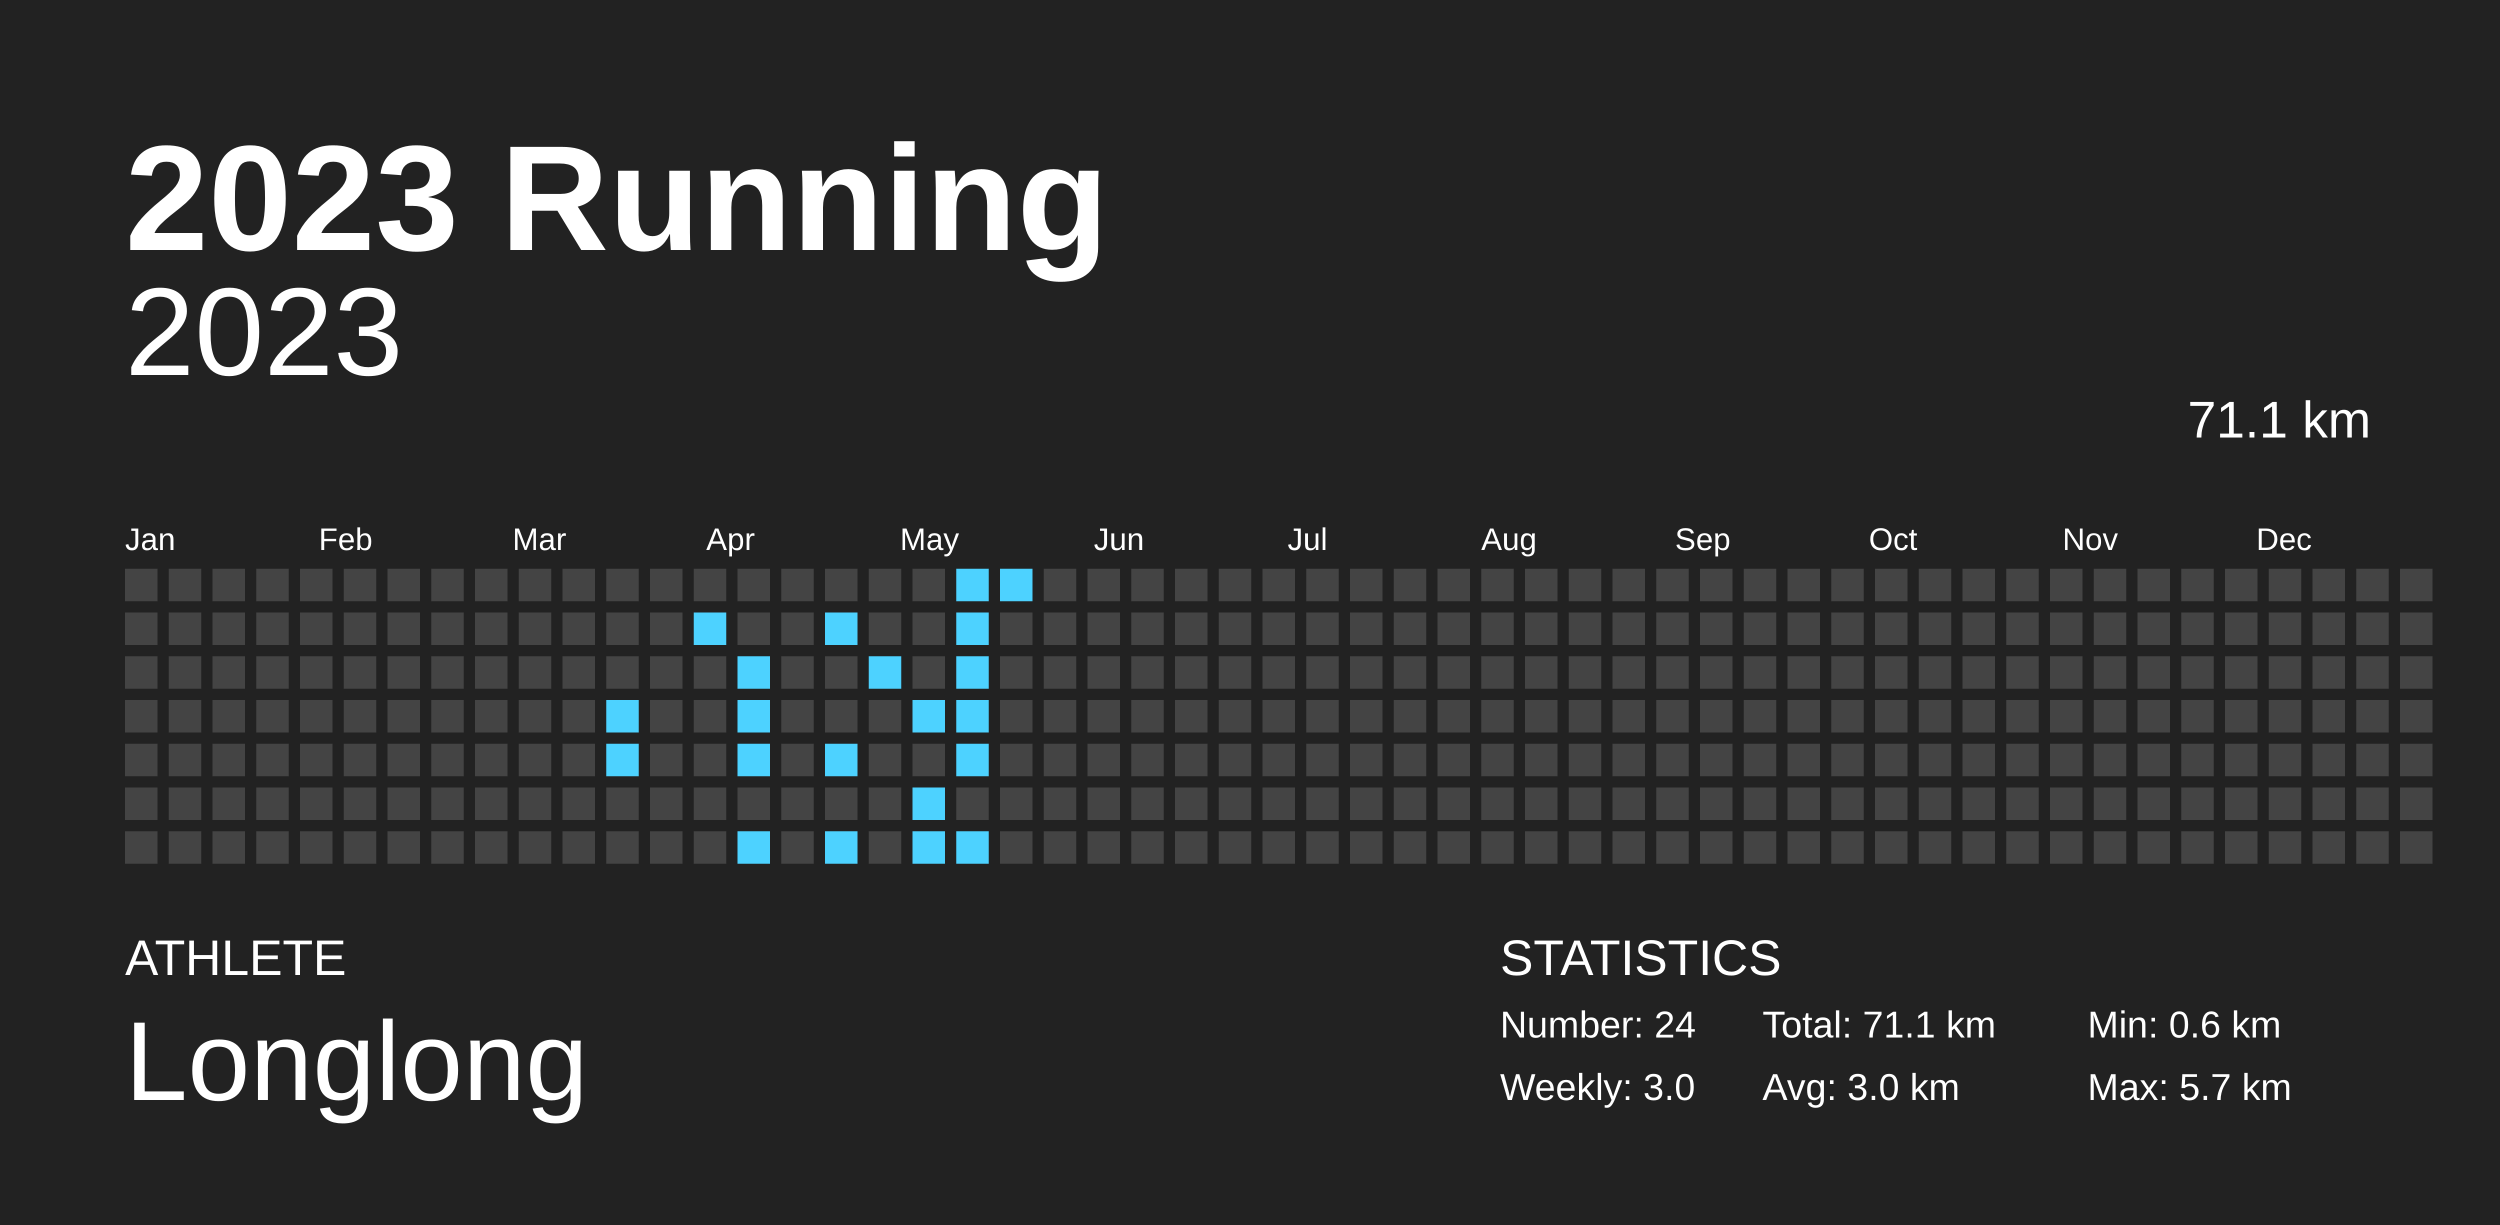
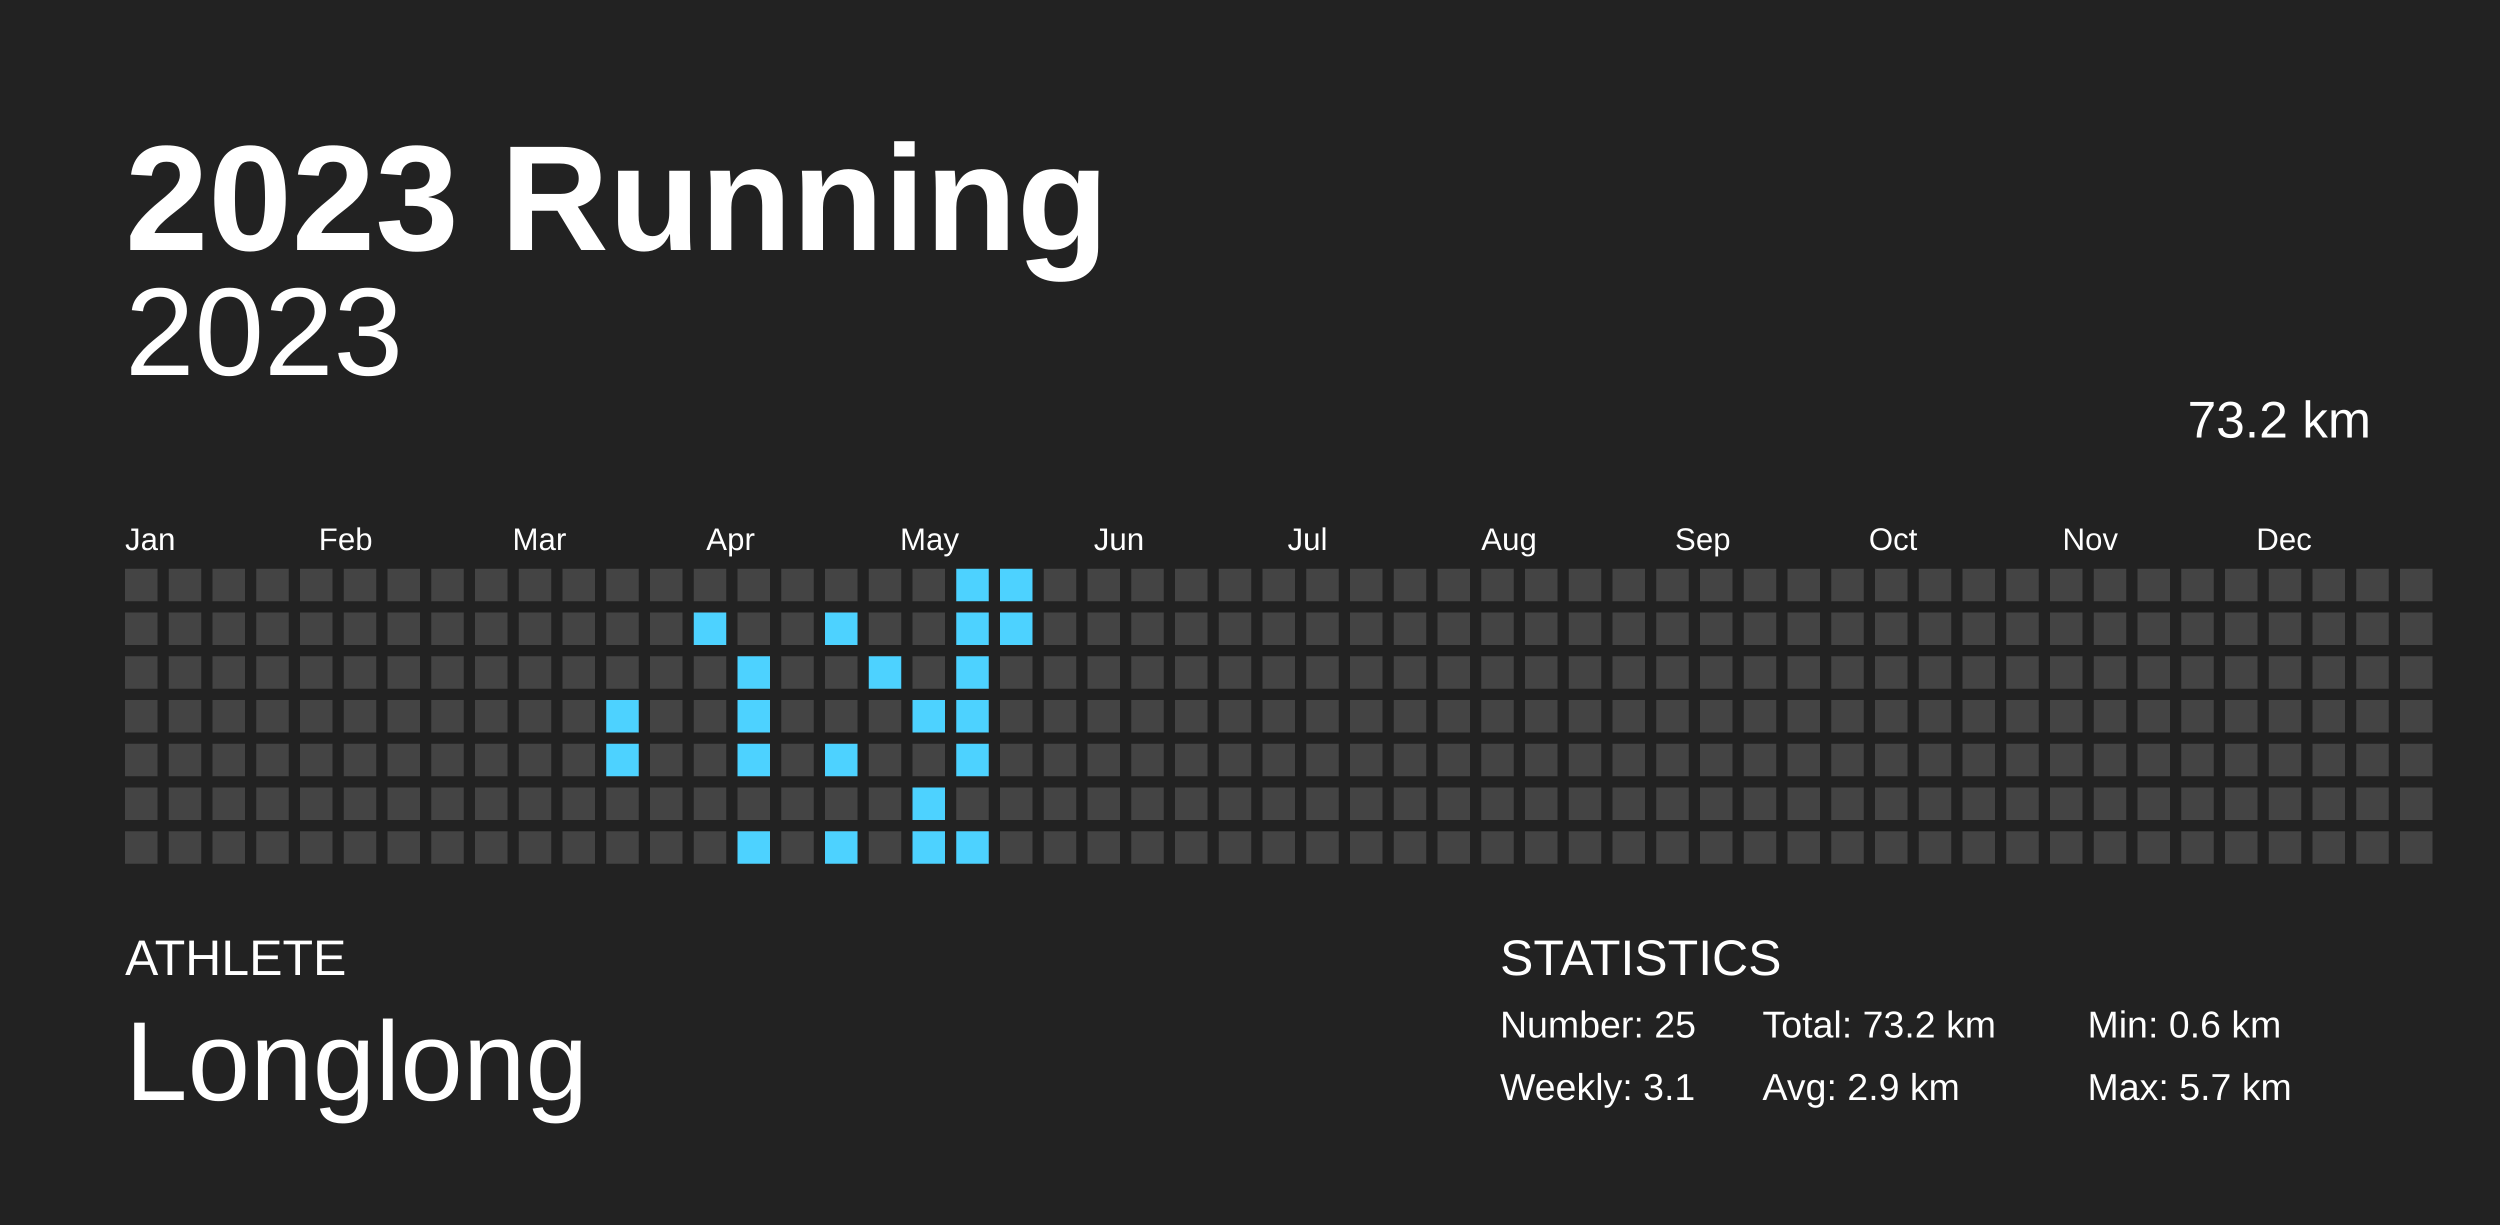
<svg xmlns="http://www.w3.org/2000/svg" baseProfile="full" height="98mm" version="1.1" viewBox="0,0,200,98" width="200mm">
  <defs />
  <rect fill="#222222" height="98" width="200" x="0" y="0" />
  <text fill="#FFFFFF" style="font-size:12px; font-family:Arial; font-weight:bold;" x="10" y="20">2023 Running</text>
  <text fill="#FFFFFF" style="font-size:4px; font-family:Arial" x="10" y="78">ATHLETE</text>
  <text fill="#FFFFFF" style="font-size:9px; font-family:Arial" x="10" y="88">Longlong</text>
  <text fill="#FFFFFF" style="font-size:4px; font-family:Arial" x="120" y="78">STATISTICS</text>
-   <text fill="#FFFFFF" style="font-size:3px; font-family:Arial" x="120" y="83">Number: 24</text>
-   <text fill="#FFFFFF" style="font-size:3px; font-family:Arial" x="120" y="88">Weekly: 3.0</text>
-   <text fill="#FFFFFF" style="font-size:3px; font-family:Arial" x="141" y="83">Total: 71.1 km</text>
-   <text fill="#FFFFFF" style="font-size:3px; font-family:Arial" x="141" y="88">Avg: 3.0 km</text>
+   <text fill="#FFFFFF" style="font-size:3px; font-family:Arial" x="120" y="83">Number: 25</text>
+   <text fill="#FFFFFF" style="font-size:3px; font-family:Arial" x="120" y="88">Weekly: 3.1</text>
+   <text fill="#FFFFFF" style="font-size:3px; font-family:Arial" x="141" y="83">Total: 73.2 km</text>
+   <text fill="#FFFFFF" style="font-size:3px; font-family:Arial" x="141" y="88">Avg: 2.9 km</text>
  <text fill="#FFFFFF" style="font-size:3px; font-family:Arial" x="167" y="83">Min: 0.6 km</text>
  <text fill="#FFFFFF" style="font-size:3px; font-family:Arial" x="167" y="88">Max: 5.7 km</text>
  <text alignment-baseline="hanging" fill="#FFFFFF" style="font-size:10.0px; font-family:Arial;" x="10" y="30">2023</text>
-   <text alignment-baseline="hanging" fill="#FFFFFF" style="font-size:4.125px; font-family:Arial;" x="175" y="35">71.1 km</text>
+   <text alignment-baseline="hanging" fill="#FFFFFF" style="font-size:4.125px; font-family:Arial;" x="175" y="35">73.2 km</text>
  <text fill="#FFFFFF" style="font-size:2.5px; font-family:Arial" x="10.0" y="44">Jan</text>
  <text fill="#FFFFFF" style="font-size:2.5px; font-family:Arial" x="25.5" y="44">Feb</text>
  <text fill="#FFFFFF" style="font-size:2.5px; font-family:Arial" x="41.0" y="44">Mar</text>
  <text fill="#FFFFFF" style="font-size:2.5px; font-family:Arial" x="56.5" y="44">Apr</text>
  <text fill="#FFFFFF" style="font-size:2.5px; font-family:Arial" x="72.0" y="44">May</text>
  <text fill="#FFFFFF" style="font-size:2.5px; font-family:Arial" x="87.5" y="44">Jun</text>
  <text fill="#FFFFFF" style="font-size:2.5px; font-family:Arial" x="103.0" y="44">Jul</text>
  <text fill="#FFFFFF" style="font-size:2.5px; font-family:Arial" x="118.5" y="44">Aug</text>
  <text fill="#FFFFFF" style="font-size:2.5px; font-family:Arial" x="134.0" y="44">Sep</text>
  <text fill="#FFFFFF" style="font-size:2.5px; font-family:Arial" x="149.5" y="44">Oct</text>
  <text fill="#FFFFFF" style="font-size:2.5px; font-family:Arial" x="165.0" y="44">Nov</text>
  <text fill="#FFFFFF" style="font-size:2.5px; font-family:Arial" x="180.5" y="44">Dec</text>
  <rect fill="#444444" height="2.6" width="2.6" x="10.0" y="45.5" />
  <rect fill="#444444" height="2.6" width="2.6" x="10.0" y="49.0" />
  <rect fill="#444444" height="2.6" width="2.6" x="10.0" y="52.5" />
  <rect fill="#444444" height="2.6" width="2.6" x="10.0" y="56.0" />
  <rect fill="#444444" height="2.6" width="2.6" x="10.0" y="59.5" />
  <rect fill="#444444" height="2.6" width="2.6" x="10.0" y="63.0" />
  <rect fill="#444444" height="2.6" width="2.6" x="10.0" y="66.5" />
  <rect fill="#444444" height="2.6" width="2.6" x="13.5" y="45.5" />
  <rect fill="#444444" height="2.6" width="2.6" x="13.5" y="49.0" />
  <rect fill="#444444" height="2.6" width="2.6" x="13.5" y="52.5" />
  <rect fill="#444444" height="2.6" width="2.6" x="13.5" y="56.0" />
  <rect fill="#444444" height="2.6" width="2.6" x="13.5" y="59.5" />
  <rect fill="#444444" height="2.6" width="2.6" x="13.5" y="63.0" />
  <rect fill="#444444" height="2.6" width="2.6" x="13.5" y="66.5" />
  <rect fill="#444444" height="2.6" width="2.6" x="17.0" y="45.5" />
  <rect fill="#444444" height="2.6" width="2.6" x="17.0" y="49.0" />
  <rect fill="#444444" height="2.6" width="2.6" x="17.0" y="52.5" />
  <rect fill="#444444" height="2.6" width="2.6" x="17.0" y="56.0" />
  <rect fill="#444444" height="2.6" width="2.6" x="17.0" y="59.5" />
  <rect fill="#444444" height="2.6" width="2.6" x="17.0" y="63.0" />
  <rect fill="#444444" height="2.6" width="2.6" x="17.0" y="66.5" />
  <rect fill="#444444" height="2.6" width="2.6" x="20.5" y="45.5" />
  <rect fill="#444444" height="2.6" width="2.6" x="20.5" y="49.0" />
  <rect fill="#444444" height="2.6" width="2.6" x="20.5" y="52.5" />
  <rect fill="#444444" height="2.6" width="2.6" x="20.5" y="56.0" />
  <rect fill="#444444" height="2.6" width="2.6" x="20.5" y="59.5" />
  <rect fill="#444444" height="2.6" width="2.6" x="20.5" y="63.0" />
  <rect fill="#444444" height="2.6" width="2.6" x="20.5" y="66.5" />
  <rect fill="#444444" height="2.6" width="2.6" x="24.0" y="45.5" />
  <rect fill="#444444" height="2.6" width="2.6" x="24.0" y="49.0" />
  <rect fill="#444444" height="2.6" width="2.6" x="24.0" y="52.5" />
  <rect fill="#444444" height="2.6" width="2.6" x="24.0" y="56.0" />
  <rect fill="#444444" height="2.6" width="2.6" x="24.0" y="59.5" />
  <rect fill="#444444" height="2.6" width="2.6" x="24.0" y="63.0" />
  <rect fill="#444444" height="2.6" width="2.6" x="24.0" y="66.5" />
  <rect fill="#444444" height="2.6" width="2.6" x="27.5" y="45.5" />
  <rect fill="#444444" height="2.6" width="2.6" x="27.5" y="49.0" />
  <rect fill="#444444" height="2.6" width="2.6" x="27.5" y="52.5" />
  <rect fill="#444444" height="2.6" width="2.6" x="27.5" y="56.0" />
  <rect fill="#444444" height="2.6" width="2.6" x="27.5" y="59.5" />
  <rect fill="#444444" height="2.6" width="2.6" x="27.5" y="63.0" />
  <rect fill="#444444" height="2.6" width="2.6" x="27.5" y="66.5" />
  <rect fill="#444444" height="2.6" width="2.6" x="31.0" y="45.5" />
  <rect fill="#444444" height="2.6" width="2.6" x="31.0" y="49.0" />
  <rect fill="#444444" height="2.6" width="2.6" x="31.0" y="52.5" />
  <rect fill="#444444" height="2.6" width="2.6" x="31.0" y="56.0" />
  <rect fill="#444444" height="2.6" width="2.6" x="31.0" y="59.5" />
  <rect fill="#444444" height="2.6" width="2.6" x="31.0" y="63.0" />
  <rect fill="#444444" height="2.6" width="2.6" x="31.0" y="66.5" />
  <rect fill="#444444" height="2.6" width="2.6" x="34.5" y="45.5" />
  <rect fill="#444444" height="2.6" width="2.6" x="34.5" y="49.0" />
  <rect fill="#444444" height="2.6" width="2.6" x="34.5" y="52.5" />
  <rect fill="#444444" height="2.6" width="2.6" x="34.5" y="56.0" />
  <rect fill="#444444" height="2.6" width="2.6" x="34.5" y="59.5" />
  <rect fill="#444444" height="2.6" width="2.6" x="34.5" y="63.0" />
  <rect fill="#444444" height="2.6" width="2.6" x="34.5" y="66.5" />
  <rect fill="#444444" height="2.6" width="2.6" x="38.0" y="45.5" />
  <rect fill="#444444" height="2.6" width="2.6" x="38.0" y="49.0" />
  <rect fill="#444444" height="2.6" width="2.6" x="38.0" y="52.5" />
  <rect fill="#444444" height="2.6" width="2.6" x="38.0" y="56.0" />
  <rect fill="#444444" height="2.6" width="2.6" x="38.0" y="59.5" />
  <rect fill="#444444" height="2.6" width="2.6" x="38.0" y="63.0" />
  <rect fill="#444444" height="2.6" width="2.6" x="38.0" y="66.5" />
  <rect fill="#444444" height="2.6" width="2.6" x="41.5" y="45.5" />
  <rect fill="#444444" height="2.6" width="2.6" x="41.5" y="49.0" />
  <rect fill="#444444" height="2.6" width="2.6" x="41.5" y="52.5" />
  <rect fill="#444444" height="2.6" width="2.6" x="41.5" y="56.0" />
  <rect fill="#444444" height="2.6" width="2.6" x="41.5" y="59.5" />
  <rect fill="#444444" height="2.6" width="2.6" x="41.5" y="63.0" />
  <rect fill="#444444" height="2.6" width="2.6" x="41.5" y="66.5" />
  <rect fill="#444444" height="2.6" width="2.6" x="45.0" y="45.5" />
  <rect fill="#444444" height="2.6" width="2.6" x="45.0" y="49.0" />
  <rect fill="#444444" height="2.6" width="2.6" x="45.0" y="52.5" />
  <rect fill="#444444" height="2.6" width="2.6" x="45.0" y="56.0" />
  <rect fill="#444444" height="2.6" width="2.6" x="45.0" y="59.5" />
  <rect fill="#444444" height="2.6" width="2.6" x="45.0" y="63.0" />
  <rect fill="#444444" height="2.6" width="2.6" x="45.0" y="66.5" />
  <rect fill="#444444" height="2.6" width="2.6" x="48.5" y="45.5" />
  <rect fill="#444444" height="2.6" width="2.6" x="48.5" y="49.0" />
  <rect fill="#444444" height="2.6" width="2.6" x="48.5" y="52.5" />
  <rect fill="#4dd2ff" height="2.6" width="2.6" x="48.5" y="56.0" />
  <rect fill="#4dd2ff" height="2.6" width="2.6" x="48.5" y="59.5" />
  <rect fill="#444444" height="2.6" width="2.6" x="48.5" y="63.0" />
  <rect fill="#444444" height="2.6" width="2.6" x="48.5" y="66.5" />
  <rect fill="#444444" height="2.6" width="2.6" x="52.0" y="45.5" />
  <rect fill="#444444" height="2.6" width="2.6" x="52.0" y="49.0" />
  <rect fill="#444444" height="2.6" width="2.6" x="52.0" y="52.5" />
  <rect fill="#444444" height="2.6" width="2.6" x="52.0" y="56.0" />
  <rect fill="#444444" height="2.6" width="2.6" x="52.0" y="59.5" />
  <rect fill="#444444" height="2.6" width="2.6" x="52.0" y="63.0" />
  <rect fill="#444444" height="2.6" width="2.6" x="52.0" y="66.5" />
  <rect fill="#444444" height="2.6" width="2.6" x="55.5" y="45.5" />
  <rect fill="#4dd2ff" height="2.6" width="2.6" x="55.5" y="49.0" />
  <rect fill="#444444" height="2.6" width="2.6" x="55.5" y="52.5" />
  <rect fill="#444444" height="2.6" width="2.6" x="55.5" y="56.0" />
  <rect fill="#444444" height="2.6" width="2.6" x="55.5" y="59.5" />
  <rect fill="#444444" height="2.6" width="2.6" x="55.5" y="63.0" />
  <rect fill="#444444" height="2.6" width="2.6" x="55.5" y="66.5" />
  <rect fill="#444444" height="2.6" width="2.6" x="59.0" y="45.5" />
  <rect fill="#444444" height="2.6" width="2.6" x="59.0" y="49.0" />
  <rect fill="#4dd2ff" height="2.6" width="2.6" x="59.0" y="52.5" />
  <rect fill="#4dd2ff" height="2.6" width="2.6" x="59.0" y="56.0" />
  <rect fill="#4dd2ff" height="2.6" width="2.6" x="59.0" y="59.5" />
  <rect fill="#444444" height="2.6" width="2.6" x="59.0" y="63.0" />
  <rect fill="#4dd2ff" height="2.6" width="2.6" x="59.0" y="66.5" />
  <rect fill="#444444" height="2.6" width="2.6" x="62.5" y="45.5" />
  <rect fill="#444444" height="2.6" width="2.6" x="62.5" y="49.0" />
  <rect fill="#444444" height="2.6" width="2.6" x="62.5" y="52.5" />
  <rect fill="#444444" height="2.6" width="2.6" x="62.5" y="56.0" />
  <rect fill="#444444" height="2.6" width="2.6" x="62.5" y="59.5" />
  <rect fill="#444444" height="2.6" width="2.6" x="62.5" y="63.0" />
  <rect fill="#444444" height="2.6" width="2.6" x="62.5" y="66.5" />
  <rect fill="#444444" height="2.6" width="2.6" x="66.0" y="45.5" />
  <rect fill="#4dd2ff" height="2.6" width="2.6" x="66.0" y="49.0" />
  <rect fill="#444444" height="2.6" width="2.6" x="66.0" y="52.5" />
  <rect fill="#444444" height="2.6" width="2.6" x="66.0" y="56.0" />
  <rect fill="#4dd2ff" height="2.6" width="2.6" x="66.0" y="59.5" />
  <rect fill="#444444" height="2.6" width="2.6" x="66.0" y="63.0" />
  <rect fill="#4dd2ff" height="2.6" width="2.6" x="66.0" y="66.5" />
  <rect fill="#444444" height="2.6" width="2.6" x="69.5" y="45.5" />
  <rect fill="#444444" height="2.6" width="2.6" x="69.5" y="49.0" />
  <rect fill="#4dd2ff" height="2.6" width="2.6" x="69.5" y="52.5" />
  <rect fill="#444444" height="2.6" width="2.6" x="69.5" y="56.0" />
  <rect fill="#444444" height="2.6" width="2.6" x="69.5" y="59.5" />
  <rect fill="#444444" height="2.6" width="2.6" x="69.5" y="63.0" />
  <rect fill="#444444" height="2.6" width="2.6" x="69.5" y="66.5" />
  <rect fill="#444444" height="2.6" width="2.6" x="73.0" y="45.5" />
  <rect fill="#444444" height="2.6" width="2.6" x="73.0" y="49.0" />
  <rect fill="#444444" height="2.6" width="2.6" x="73.0" y="52.5" />
  <rect fill="#4dd2ff" height="2.6" width="2.6" x="73.0" y="56.0" />
  <rect fill="#444444" height="2.6" width="2.6" x="73.0" y="59.5" />
  <rect fill="#4dd2ff" height="2.6" width="2.6" x="73.0" y="63.0" />
  <rect fill="#4dd2ff" height="2.6" width="2.6" x="73.0" y="66.5" />
  <rect fill="#4dd2ff" height="2.6" width="2.6" x="76.5" y="45.5" />
  <rect fill="#4dd2ff" height="2.6" width="2.6" x="76.5" y="49.0" />
  <rect fill="#4dd2ff" height="2.6" width="2.6" x="76.5" y="52.5" />
  <rect fill="#4dd2ff" height="2.6" width="2.6" x="76.5" y="56.0" />
  <rect fill="#4dd2ff" height="2.6" width="2.6" x="76.5" y="59.5" />
  <rect fill="#444444" height="2.6" width="2.6" x="76.5" y="63.0" />
  <rect fill="#4dd2ff" height="2.6" width="2.6" x="76.5" y="66.5" />
  <rect fill="#4dd2ff" height="2.6" width="2.6" x="80.0" y="45.5" />
-   <rect fill="#444444" height="2.6" width="2.6" x="80.0" y="49.0" />
+   <rect fill="#4dd2ff" height="2.6" width="2.6" x="80.0" y="49.0" />
  <rect fill="#444444" height="2.6" width="2.6" x="80.0" y="52.5" />
  <rect fill="#444444" height="2.6" width="2.6" x="80.0" y="56.0" />
  <rect fill="#444444" height="2.6" width="2.6" x="80.0" y="59.5" />
  <rect fill="#444444" height="2.6" width="2.6" x="80.0" y="63.0" />
  <rect fill="#444444" height="2.6" width="2.6" x="80.0" y="66.5" />
  <rect fill="#444444" height="2.6" width="2.6" x="83.5" y="45.5" />
  <rect fill="#444444" height="2.6" width="2.6" x="83.5" y="49.0" />
  <rect fill="#444444" height="2.6" width="2.6" x="83.5" y="52.5" />
  <rect fill="#444444" height="2.6" width="2.6" x="83.5" y="56.0" />
  <rect fill="#444444" height="2.6" width="2.6" x="83.5" y="59.5" />
  <rect fill="#444444" height="2.6" width="2.6" x="83.5" y="63.0" />
  <rect fill="#444444" height="2.6" width="2.6" x="83.5" y="66.5" />
  <rect fill="#444444" height="2.6" width="2.6" x="87.0" y="45.5" />
  <rect fill="#444444" height="2.6" width="2.6" x="87.0" y="49.0" />
  <rect fill="#444444" height="2.6" width="2.6" x="87.0" y="52.5" />
  <rect fill="#444444" height="2.6" width="2.6" x="87.0" y="56.0" />
  <rect fill="#444444" height="2.6" width="2.6" x="87.0" y="59.5" />
  <rect fill="#444444" height="2.6" width="2.6" x="87.0" y="63.0" />
  <rect fill="#444444" height="2.6" width="2.6" x="87.0" y="66.5" />
  <rect fill="#444444" height="2.6" width="2.6" x="90.5" y="45.5" />
  <rect fill="#444444" height="2.6" width="2.6" x="90.5" y="49.0" />
  <rect fill="#444444" height="2.6" width="2.6" x="90.5" y="52.5" />
  <rect fill="#444444" height="2.6" width="2.6" x="90.5" y="56.0" />
  <rect fill="#444444" height="2.6" width="2.6" x="90.5" y="59.5" />
  <rect fill="#444444" height="2.6" width="2.6" x="90.5" y="63.0" />
  <rect fill="#444444" height="2.6" width="2.6" x="90.5" y="66.5" />
  <rect fill="#444444" height="2.6" width="2.6" x="94.0" y="45.5" />
  <rect fill="#444444" height="2.6" width="2.6" x="94.0" y="49.0" />
  <rect fill="#444444" height="2.6" width="2.6" x="94.0" y="52.5" />
  <rect fill="#444444" height="2.6" width="2.6" x="94.0" y="56.0" />
  <rect fill="#444444" height="2.6" width="2.6" x="94.0" y="59.5" />
  <rect fill="#444444" height="2.6" width="2.6" x="94.0" y="63.0" />
  <rect fill="#444444" height="2.6" width="2.6" x="94.0" y="66.5" />
  <rect fill="#444444" height="2.6" width="2.6" x="97.5" y="45.5" />
  <rect fill="#444444" height="2.6" width="2.6" x="97.5" y="49.0" />
  <rect fill="#444444" height="2.6" width="2.6" x="97.5" y="52.5" />
  <rect fill="#444444" height="2.6" width="2.6" x="97.5" y="56.0" />
  <rect fill="#444444" height="2.6" width="2.6" x="97.5" y="59.5" />
  <rect fill="#444444" height="2.6" width="2.6" x="97.5" y="63.0" />
  <rect fill="#444444" height="2.6" width="2.6" x="97.5" y="66.5" />
  <rect fill="#444444" height="2.6" width="2.6" x="101.0" y="45.5" />
  <rect fill="#444444" height="2.6" width="2.6" x="101.0" y="49.0" />
  <rect fill="#444444" height="2.6" width="2.6" x="101.0" y="52.5" />
  <rect fill="#444444" height="2.6" width="2.6" x="101.0" y="56.0" />
  <rect fill="#444444" height="2.6" width="2.6" x="101.0" y="59.5" />
  <rect fill="#444444" height="2.6" width="2.6" x="101.0" y="63.0" />
  <rect fill="#444444" height="2.6" width="2.6" x="101.0" y="66.5" />
  <rect fill="#444444" height="2.6" width="2.6" x="104.5" y="45.5" />
  <rect fill="#444444" height="2.6" width="2.6" x="104.5" y="49.0" />
  <rect fill="#444444" height="2.6" width="2.6" x="104.5" y="52.5" />
  <rect fill="#444444" height="2.6" width="2.6" x="104.5" y="56.0" />
  <rect fill="#444444" height="2.6" width="2.6" x="104.5" y="59.5" />
  <rect fill="#444444" height="2.6" width="2.6" x="104.5" y="63.0" />
  <rect fill="#444444" height="2.6" width="2.6" x="104.5" y="66.5" />
  <rect fill="#444444" height="2.6" width="2.6" x="108.0" y="45.5" />
  <rect fill="#444444" height="2.6" width="2.6" x="108.0" y="49.0" />
  <rect fill="#444444" height="2.6" width="2.6" x="108.0" y="52.5" />
  <rect fill="#444444" height="2.6" width="2.6" x="108.0" y="56.0" />
  <rect fill="#444444" height="2.6" width="2.6" x="108.0" y="59.5" />
  <rect fill="#444444" height="2.6" width="2.6" x="108.0" y="63.0" />
  <rect fill="#444444" height="2.6" width="2.6" x="108.0" y="66.5" />
  <rect fill="#444444" height="2.6" width="2.6" x="111.5" y="45.5" />
  <rect fill="#444444" height="2.6" width="2.6" x="111.5" y="49.0" />
  <rect fill="#444444" height="2.6" width="2.6" x="111.5" y="52.5" />
  <rect fill="#444444" height="2.6" width="2.6" x="111.5" y="56.0" />
  <rect fill="#444444" height="2.6" width="2.6" x="111.5" y="59.5" />
  <rect fill="#444444" height="2.6" width="2.6" x="111.5" y="63.0" />
  <rect fill="#444444" height="2.6" width="2.6" x="111.5" y="66.5" />
  <rect fill="#444444" height="2.6" width="2.6" x="115.0" y="45.5" />
  <rect fill="#444444" height="2.6" width="2.6" x="115.0" y="49.0" />
  <rect fill="#444444" height="2.6" width="2.6" x="115.0" y="52.5" />
  <rect fill="#444444" height="2.6" width="2.6" x="115.0" y="56.0" />
  <rect fill="#444444" height="2.6" width="2.6" x="115.0" y="59.5" />
  <rect fill="#444444" height="2.6" width="2.6" x="115.0" y="63.0" />
  <rect fill="#444444" height="2.6" width="2.6" x="115.0" y="66.5" />
  <rect fill="#444444" height="2.6" width="2.6" x="118.5" y="45.5" />
  <rect fill="#444444" height="2.6" width="2.6" x="118.5" y="49.0" />
  <rect fill="#444444" height="2.6" width="2.6" x="118.5" y="52.5" />
  <rect fill="#444444" height="2.6" width="2.6" x="118.5" y="56.0" />
  <rect fill="#444444" height="2.6" width="2.6" x="118.5" y="59.5" />
  <rect fill="#444444" height="2.6" width="2.6" x="118.5" y="63.0" />
  <rect fill="#444444" height="2.6" width="2.6" x="118.5" y="66.5" />
  <rect fill="#444444" height="2.6" width="2.6" x="122.0" y="45.5" />
  <rect fill="#444444" height="2.6" width="2.6" x="122.0" y="49.0" />
  <rect fill="#444444" height="2.6" width="2.6" x="122.0" y="52.5" />
  <rect fill="#444444" height="2.6" width="2.6" x="122.0" y="56.0" />
  <rect fill="#444444" height="2.6" width="2.6" x="122.0" y="59.5" />
  <rect fill="#444444" height="2.6" width="2.6" x="122.0" y="63.0" />
  <rect fill="#444444" height="2.6" width="2.6" x="122.0" y="66.5" />
  <rect fill="#444444" height="2.6" width="2.6" x="125.5" y="45.5" />
  <rect fill="#444444" height="2.6" width="2.6" x="125.5" y="49.0" />
  <rect fill="#444444" height="2.6" width="2.6" x="125.5" y="52.5" />
  <rect fill="#444444" height="2.6" width="2.6" x="125.5" y="56.0" />
  <rect fill="#444444" height="2.6" width="2.6" x="125.5" y="59.5" />
  <rect fill="#444444" height="2.6" width="2.6" x="125.5" y="63.0" />
  <rect fill="#444444" height="2.6" width="2.6" x="125.5" y="66.5" />
  <rect fill="#444444" height="2.6" width="2.6" x="129.0" y="45.5" />
  <rect fill="#444444" height="2.6" width="2.6" x="129.0" y="49.0" />
  <rect fill="#444444" height="2.6" width="2.6" x="129.0" y="52.5" />
  <rect fill="#444444" height="2.6" width="2.6" x="129.0" y="56.0" />
  <rect fill="#444444" height="2.6" width="2.6" x="129.0" y="59.5" />
  <rect fill="#444444" height="2.6" width="2.6" x="129.0" y="63.0" />
  <rect fill="#444444" height="2.6" width="2.6" x="129.0" y="66.5" />
  <rect fill="#444444" height="2.6" width="2.6" x="132.5" y="45.5" />
  <rect fill="#444444" height="2.6" width="2.6" x="132.5" y="49.0" />
  <rect fill="#444444" height="2.6" width="2.6" x="132.5" y="52.5" />
  <rect fill="#444444" height="2.6" width="2.6" x="132.5" y="56.0" />
  <rect fill="#444444" height="2.6" width="2.6" x="132.5" y="59.5" />
  <rect fill="#444444" height="2.6" width="2.6" x="132.5" y="63.0" />
  <rect fill="#444444" height="2.6" width="2.6" x="132.5" y="66.5" />
  <rect fill="#444444" height="2.6" width="2.6" x="136.0" y="45.5" />
  <rect fill="#444444" height="2.6" width="2.6" x="136.0" y="49.0" />
  <rect fill="#444444" height="2.6" width="2.6" x="136.0" y="52.5" />
  <rect fill="#444444" height="2.6" width="2.6" x="136.0" y="56.0" />
  <rect fill="#444444" height="2.6" width="2.6" x="136.0" y="59.5" />
  <rect fill="#444444" height="2.6" width="2.6" x="136.0" y="63.0" />
  <rect fill="#444444" height="2.6" width="2.6" x="136.0" y="66.5" />
  <rect fill="#444444" height="2.6" width="2.6" x="139.5" y="45.5" />
  <rect fill="#444444" height="2.6" width="2.6" x="139.5" y="49.0" />
  <rect fill="#444444" height="2.6" width="2.6" x="139.5" y="52.5" />
  <rect fill="#444444" height="2.6" width="2.6" x="139.5" y="56.0" />
  <rect fill="#444444" height="2.6" width="2.6" x="139.5" y="59.5" />
  <rect fill="#444444" height="2.6" width="2.6" x="139.5" y="63.0" />
  <rect fill="#444444" height="2.6" width="2.6" x="139.5" y="66.5" />
  <rect fill="#444444" height="2.6" width="2.6" x="143.0" y="45.5" />
  <rect fill="#444444" height="2.6" width="2.6" x="143.0" y="49.0" />
  <rect fill="#444444" height="2.6" width="2.6" x="143.0" y="52.5" />
  <rect fill="#444444" height="2.6" width="2.6" x="143.0" y="56.0" />
  <rect fill="#444444" height="2.6" width="2.6" x="143.0" y="59.5" />
  <rect fill="#444444" height="2.6" width="2.6" x="143.0" y="63.0" />
  <rect fill="#444444" height="2.6" width="2.6" x="143.0" y="66.5" />
  <rect fill="#444444" height="2.6" width="2.6" x="146.5" y="45.5" />
  <rect fill="#444444" height="2.6" width="2.6" x="146.5" y="49.0" />
  <rect fill="#444444" height="2.6" width="2.6" x="146.5" y="52.5" />
  <rect fill="#444444" height="2.6" width="2.6" x="146.5" y="56.0" />
  <rect fill="#444444" height="2.6" width="2.6" x="146.5" y="59.5" />
  <rect fill="#444444" height="2.6" width="2.6" x="146.5" y="63.0" />
  <rect fill="#444444" height="2.6" width="2.6" x="146.5" y="66.5" />
  <rect fill="#444444" height="2.6" width="2.6" x="150.0" y="45.5" />
  <rect fill="#444444" height="2.6" width="2.6" x="150.0" y="49.0" />
  <rect fill="#444444" height="2.6" width="2.6" x="150.0" y="52.5" />
  <rect fill="#444444" height="2.6" width="2.6" x="150.0" y="56.0" />
  <rect fill="#444444" height="2.6" width="2.6" x="150.0" y="59.5" />
  <rect fill="#444444" height="2.6" width="2.6" x="150.0" y="63.0" />
  <rect fill="#444444" height="2.6" width="2.6" x="150.0" y="66.5" />
  <rect fill="#444444" height="2.6" width="2.6" x="153.5" y="45.5" />
  <rect fill="#444444" height="2.6" width="2.6" x="153.5" y="49.0" />
  <rect fill="#444444" height="2.6" width="2.6" x="153.5" y="52.5" />
  <rect fill="#444444" height="2.6" width="2.6" x="153.5" y="56.0" />
  <rect fill="#444444" height="2.6" width="2.6" x="153.5" y="59.5" />
  <rect fill="#444444" height="2.6" width="2.6" x="153.5" y="63.0" />
  <rect fill="#444444" height="2.6" width="2.6" x="153.5" y="66.5" />
  <rect fill="#444444" height="2.6" width="2.6" x="157.0" y="45.5" />
  <rect fill="#444444" height="2.6" width="2.6" x="157.0" y="49.0" />
  <rect fill="#444444" height="2.6" width="2.6" x="157.0" y="52.5" />
  <rect fill="#444444" height="2.6" width="2.6" x="157.0" y="56.0" />
  <rect fill="#444444" height="2.6" width="2.6" x="157.0" y="59.5" />
  <rect fill="#444444" height="2.6" width="2.6" x="157.0" y="63.0" />
  <rect fill="#444444" height="2.6" width="2.6" x="157.0" y="66.5" />
  <rect fill="#444444" height="2.6" width="2.6" x="160.5" y="45.5" />
  <rect fill="#444444" height="2.6" width="2.6" x="160.5" y="49.0" />
  <rect fill="#444444" height="2.6" width="2.6" x="160.5" y="52.5" />
  <rect fill="#444444" height="2.6" width="2.6" x="160.5" y="56.0" />
  <rect fill="#444444" height="2.6" width="2.6" x="160.5" y="59.5" />
  <rect fill="#444444" height="2.6" width="2.6" x="160.5" y="63.0" />
  <rect fill="#444444" height="2.6" width="2.6" x="160.5" y="66.5" />
  <rect fill="#444444" height="2.6" width="2.6" x="164.0" y="45.5" />
  <rect fill="#444444" height="2.6" width="2.6" x="164.0" y="49.0" />
  <rect fill="#444444" height="2.6" width="2.6" x="164.0" y="52.5" />
  <rect fill="#444444" height="2.6" width="2.6" x="164.0" y="56.0" />
  <rect fill="#444444" height="2.6" width="2.6" x="164.0" y="59.5" />
  <rect fill="#444444" height="2.6" width="2.6" x="164.0" y="63.0" />
  <rect fill="#444444" height="2.6" width="2.6" x="164.0" y="66.5" />
  <rect fill="#444444" height="2.6" width="2.6" x="167.5" y="45.5" />
  <rect fill="#444444" height="2.6" width="2.6" x="167.5" y="49.0" />
  <rect fill="#444444" height="2.6" width="2.6" x="167.5" y="52.5" />
  <rect fill="#444444" height="2.6" width="2.6" x="167.5" y="56.0" />
  <rect fill="#444444" height="2.6" width="2.6" x="167.5" y="59.5" />
  <rect fill="#444444" height="2.6" width="2.6" x="167.5" y="63.0" />
  <rect fill="#444444" height="2.6" width="2.6" x="167.5" y="66.5" />
  <rect fill="#444444" height="2.6" width="2.6" x="171.0" y="45.5" />
  <rect fill="#444444" height="2.6" width="2.6" x="171.0" y="49.0" />
  <rect fill="#444444" height="2.6" width="2.6" x="171.0" y="52.5" />
  <rect fill="#444444" height="2.6" width="2.6" x="171.0" y="56.0" />
  <rect fill="#444444" height="2.6" width="2.6" x="171.0" y="59.5" />
  <rect fill="#444444" height="2.6" width="2.6" x="171.0" y="63.0" />
  <rect fill="#444444" height="2.6" width="2.6" x="171.0" y="66.5" />
  <rect fill="#444444" height="2.6" width="2.6" x="174.5" y="45.5" />
  <rect fill="#444444" height="2.6" width="2.6" x="174.5" y="49.0" />
  <rect fill="#444444" height="2.6" width="2.6" x="174.5" y="52.5" />
  <rect fill="#444444" height="2.6" width="2.6" x="174.5" y="56.0" />
  <rect fill="#444444" height="2.6" width="2.6" x="174.5" y="59.5" />
  <rect fill="#444444" height="2.6" width="2.6" x="174.5" y="63.0" />
  <rect fill="#444444" height="2.6" width="2.6" x="174.5" y="66.5" />
  <rect fill="#444444" height="2.6" width="2.6" x="178.0" y="45.5" />
  <rect fill="#444444" height="2.6" width="2.6" x="178.0" y="49.0" />
  <rect fill="#444444" height="2.6" width="2.6" x="178.0" y="52.5" />
  <rect fill="#444444" height="2.6" width="2.6" x="178.0" y="56.0" />
  <rect fill="#444444" height="2.6" width="2.6" x="178.0" y="59.5" />
  <rect fill="#444444" height="2.6" width="2.6" x="178.0" y="63.0" />
  <rect fill="#444444" height="2.6" width="2.6" x="178.0" y="66.5" />
  <rect fill="#444444" height="2.6" width="2.6" x="181.5" y="45.5" />
  <rect fill="#444444" height="2.6" width="2.6" x="181.5" y="49.0" />
  <rect fill="#444444" height="2.6" width="2.6" x="181.5" y="52.5" />
  <rect fill="#444444" height="2.6" width="2.6" x="181.5" y="56.0" />
  <rect fill="#444444" height="2.6" width="2.6" x="181.5" y="59.5" />
  <rect fill="#444444" height="2.6" width="2.6" x="181.5" y="63.0" />
  <rect fill="#444444" height="2.6" width="2.6" x="181.5" y="66.5" />
  <rect fill="#444444" height="2.6" width="2.6" x="185.0" y="45.5" />
  <rect fill="#444444" height="2.6" width="2.6" x="185.0" y="49.0" />
  <rect fill="#444444" height="2.6" width="2.6" x="185.0" y="52.5" />
  <rect fill="#444444" height="2.6" width="2.6" x="185.0" y="56.0" />
  <rect fill="#444444" height="2.6" width="2.6" x="185.0" y="59.5" />
  <rect fill="#444444" height="2.6" width="2.6" x="185.0" y="63.0" />
  <rect fill="#444444" height="2.6" width="2.6" x="185.0" y="66.5" />
  <rect fill="#444444" height="2.6" width="2.6" x="188.5" y="45.5" />
  <rect fill="#444444" height="2.6" width="2.6" x="188.5" y="49.0" />
  <rect fill="#444444" height="2.6" width="2.6" x="188.5" y="52.5" />
  <rect fill="#444444" height="2.6" width="2.6" x="188.5" y="56.0" />
  <rect fill="#444444" height="2.6" width="2.6" x="188.5" y="59.5" />
  <rect fill="#444444" height="2.6" width="2.6" x="188.5" y="63.0" />
  <rect fill="#444444" height="2.6" width="2.6" x="188.5" y="66.5" />
  <rect fill="#444444" height="2.6" width="2.6" x="192.0" y="45.5" />
  <rect fill="#444444" height="2.6" width="2.6" x="192.0" y="49.0" />
  <rect fill="#444444" height="2.6" width="2.6" x="192.0" y="52.5" />
  <rect fill="#444444" height="2.6" width="2.6" x="192.0" y="56.0" />
  <rect fill="#444444" height="2.6" width="2.6" x="192.0" y="59.5" />
  <rect fill="#444444" height="2.6" width="2.6" x="192.0" y="63.0" />
  <rect fill="#444444" height="2.6" width="2.6" x="192.0" y="66.5" />
</svg>
